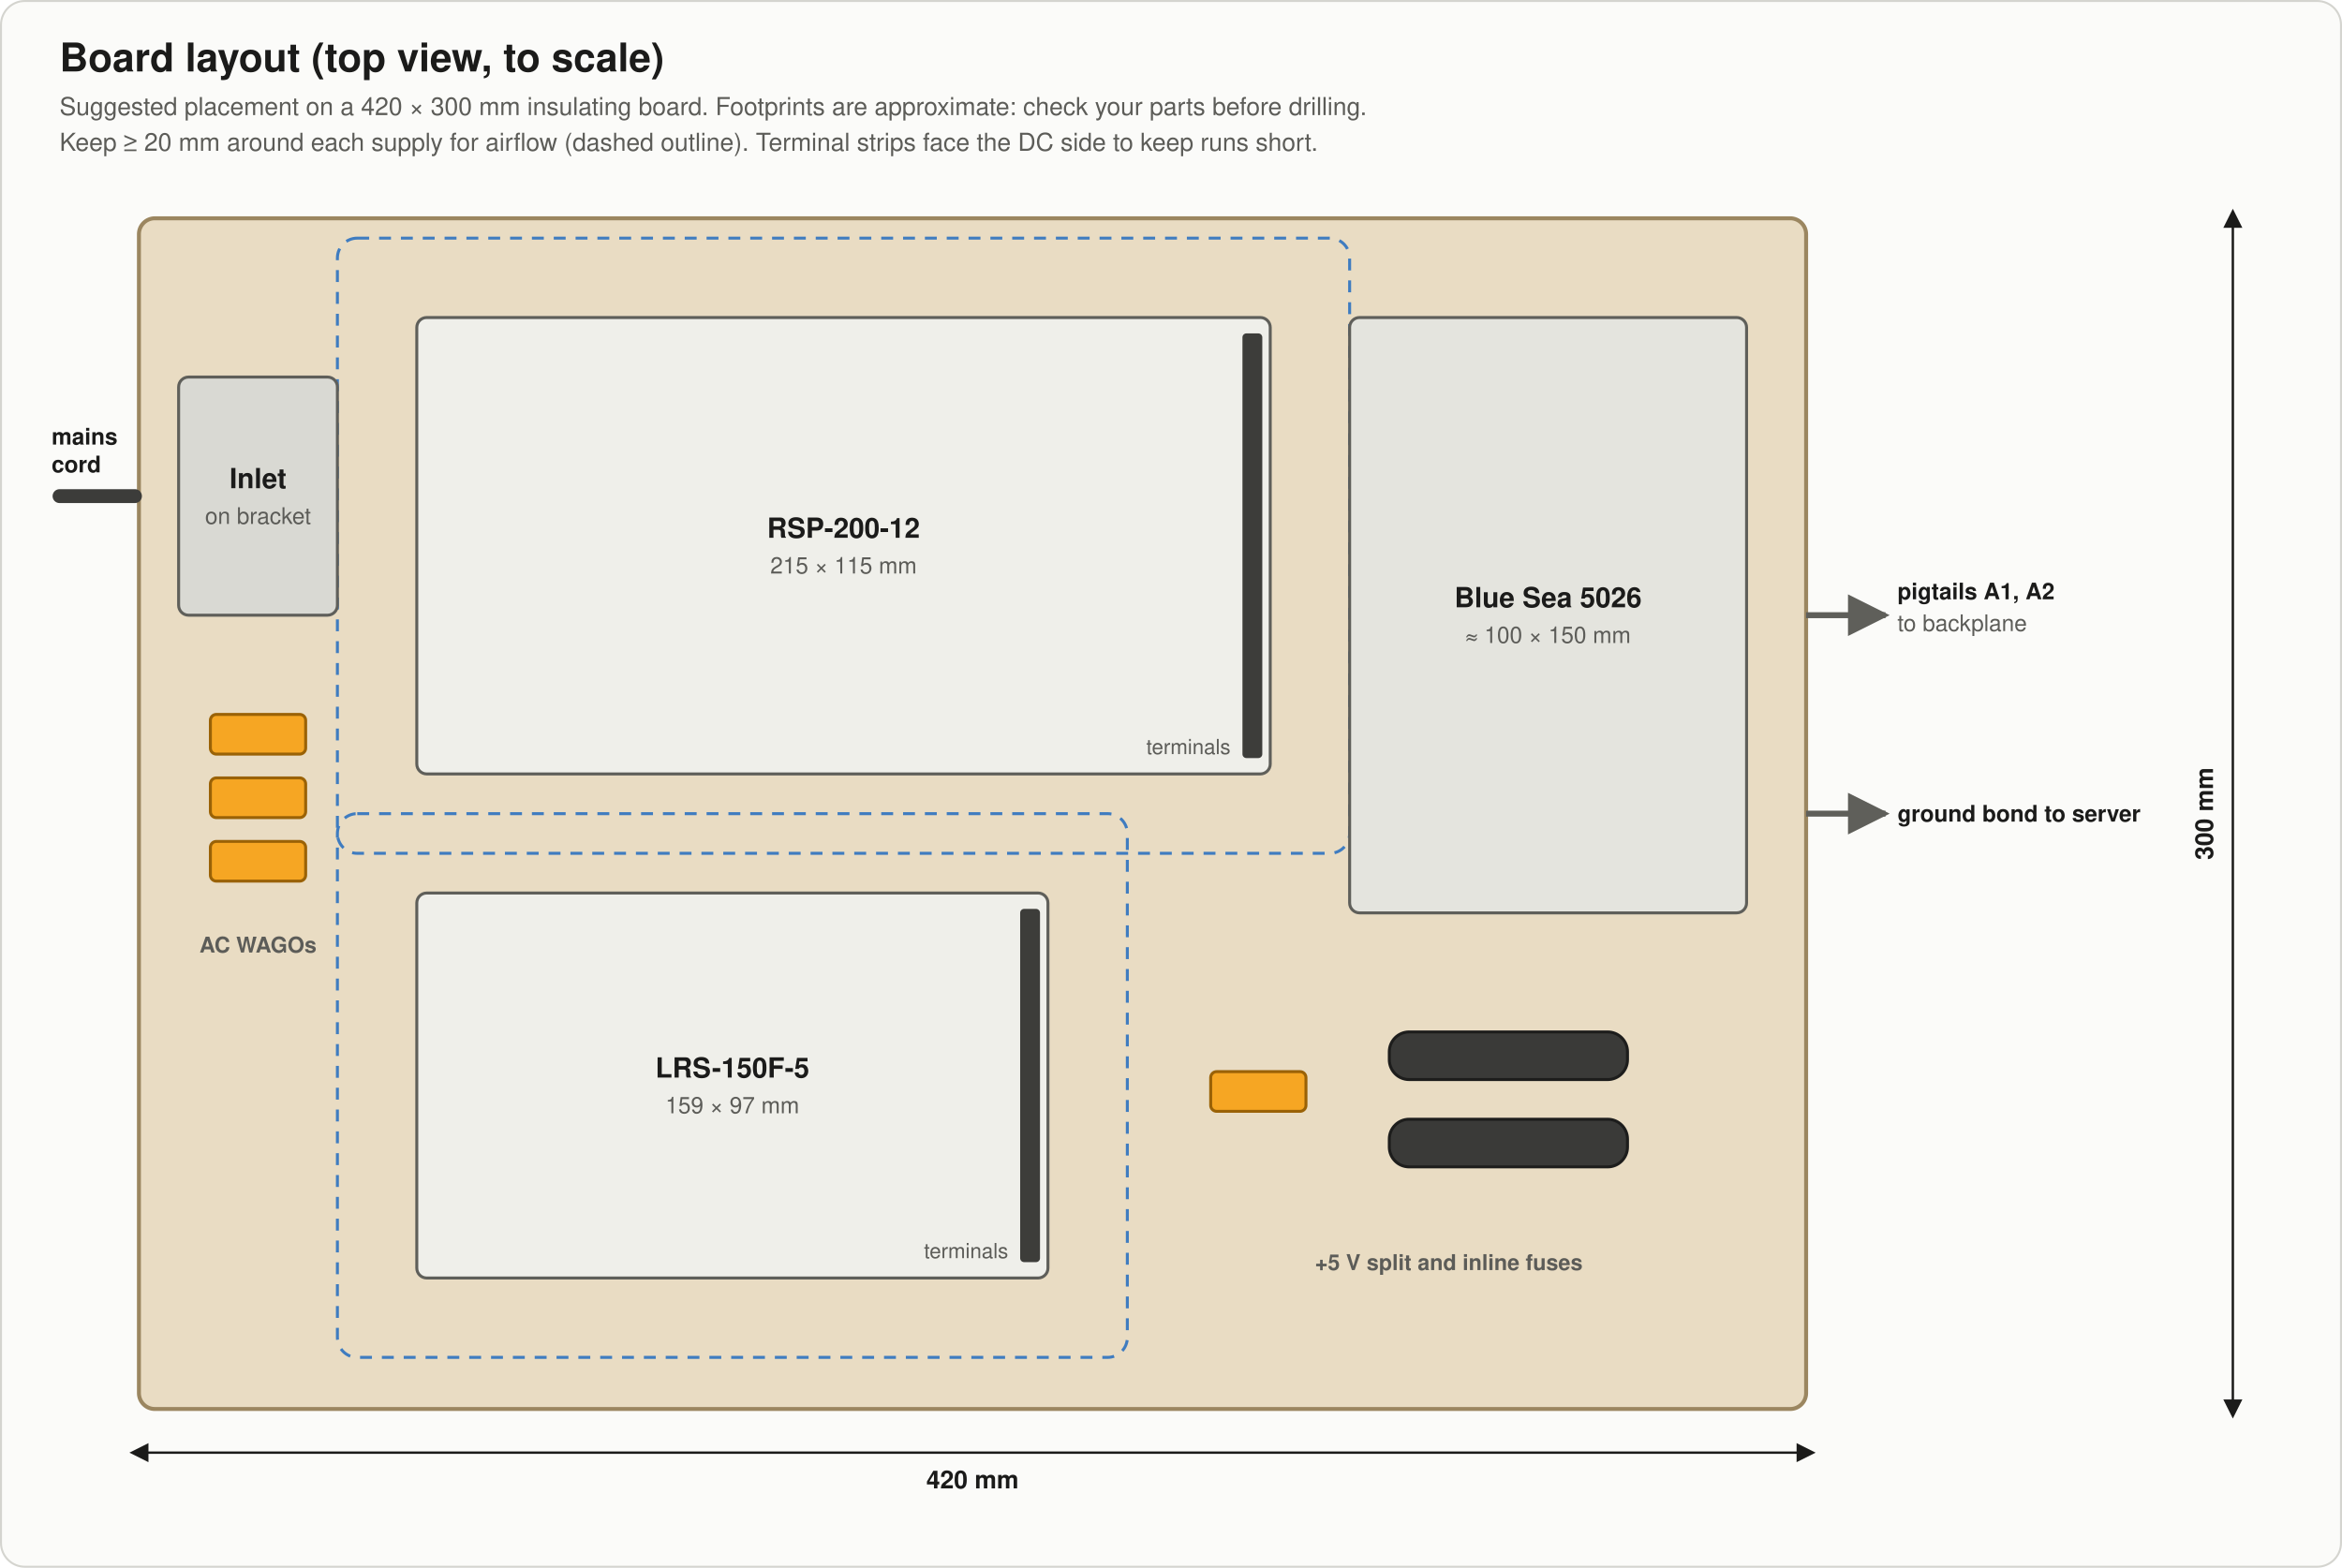
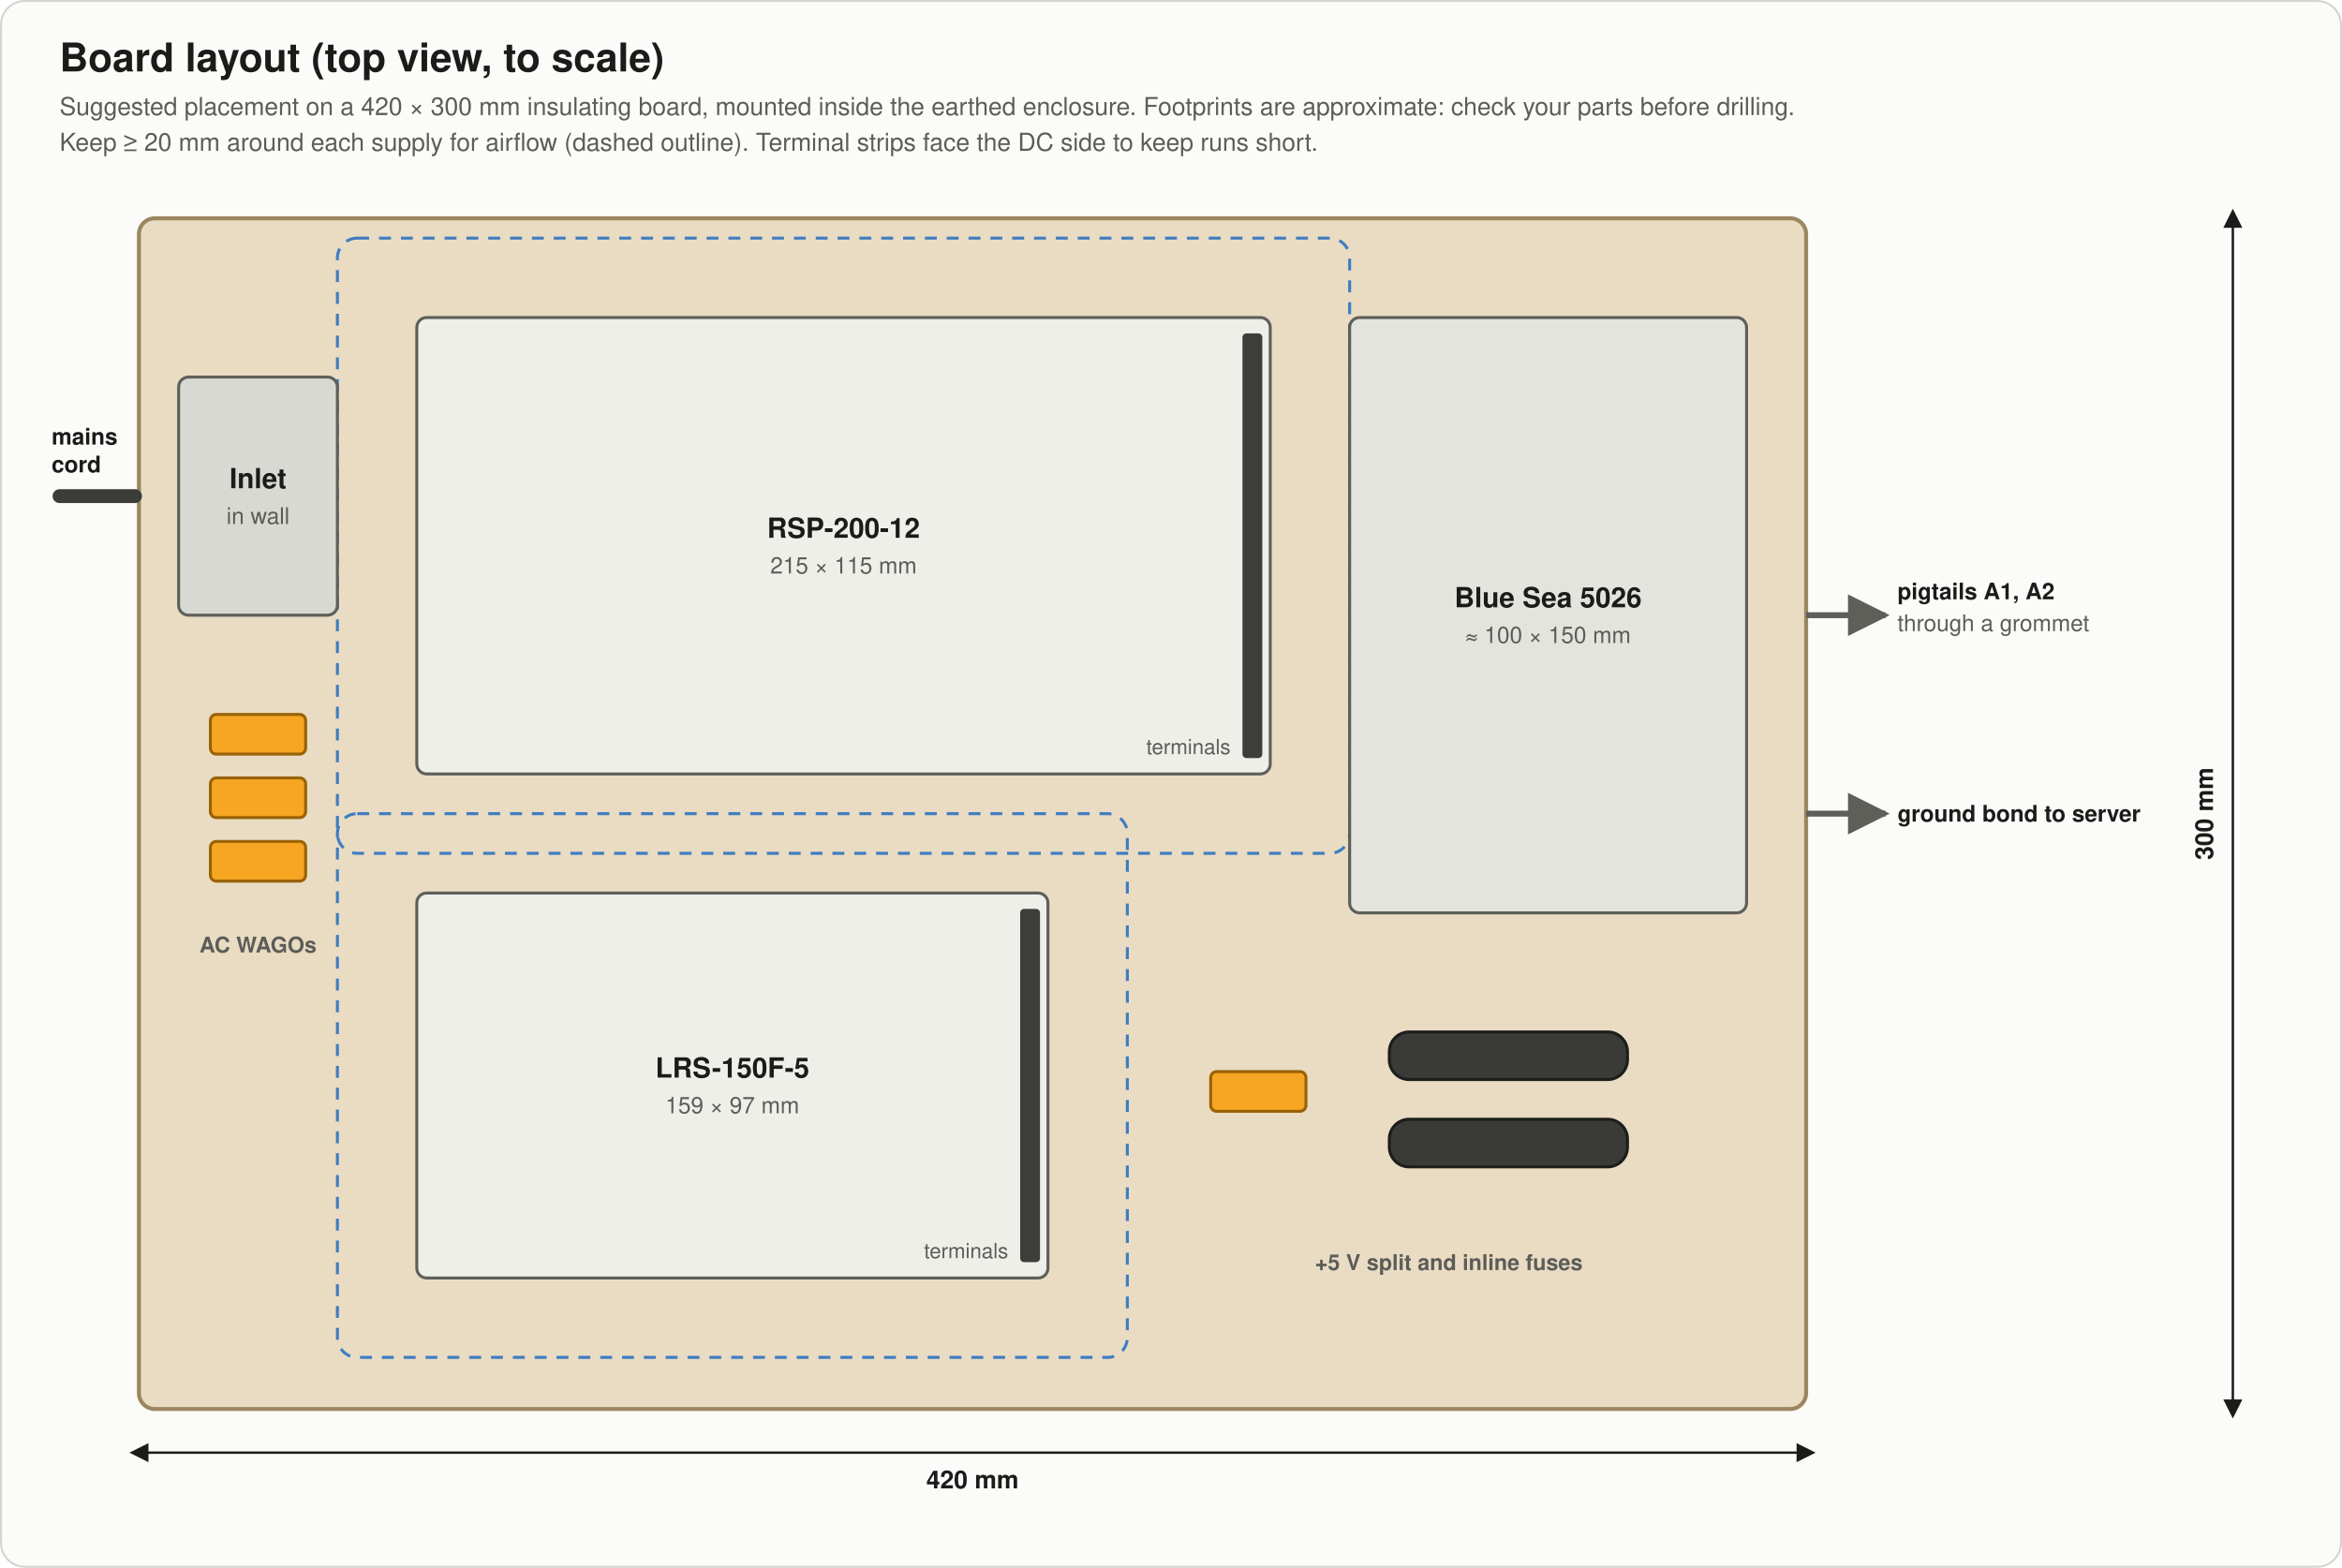
<svg xmlns="http://www.w3.org/2000/svg" viewBox="0 0 1180 790" width="1180" height="790" font-family="system-ui,-apple-system,'Segoe UI',Helvetica,Arial,sans-serif" role="img" aria-labelledby="t d">
  <rect x="0.5" y="0.5" width="1179" height="789" rx="12" fill="#fbfbf9" stroke="#d4d4cf" />
  <defs>
    <marker id="arr" viewBox="0 0 10 10" refX="9" refY="5" markerWidth="7" markerHeight="7" orient="auto">
      <path d="M0,0 L10,5 L0,10 z" fill="#5f5f5a" />
    </marker>
    <marker id="dim" viewBox="0 0 10 10" refX="5" refY="5" markerWidth="8" markerHeight="8" orient="auto-start-reverse">
      <path d="M0,0 L10,5 L0,10 z" fill="#1b1b1a" />
    </marker>
  </defs>
  <text x="30" y="36" font-size="20" font-weight="700" fill="#1b1b1a" text-anchor="start">Board layout (top view, to scale)</text>
-   <text x="30" y="58" font-size="12.5" font-weight="400" fill="#5c5c58" text-anchor="start">Suggested placement on a 420 × 300 mm insulating board. Footprints are approximate: check your parts before drilling.</text>
+   <text x="30" y="58" font-size="12.5" font-weight="400" fill="#5c5c58" text-anchor="start">Suggested placement on a 420 × 300 mm insulating board, mounted inside the earthed enclosure. Footprints are approximate: check your parts before drilling.</text>
  <text x="30" y="76" font-size="12.5" font-weight="400" fill="#5c5c58" text-anchor="start">Keep ≥ 20 mm around each supply for airflow (dashed outline). Terminal strips face the DC side to keep runs short.</text>
  <rect x="70.0" y="110.0" width="840.0" height="600.0" rx="8" fill="#e9dcc3" stroke="#9b8660" stroke-width="2" />
  <rect x="170.0" y="120.0" width="510.0" height="310.0" rx="10" fill="none" stroke="#3f7cc0" stroke-width="1.5" stroke-dasharray="6 5" />
  <rect x="170.0" y="410.0" width="398.0" height="274.0" rx="10" fill="none" stroke="#3f7cc0" stroke-width="1.5" stroke-dasharray="6 5" />
  <rect x="210.0" y="160.0" width="430.0" height="230.0" rx="5" fill="#efefea" stroke="#5f5f5a" stroke-width="1.5" />
  <text x="425.0" y="271.0" font-size="14" font-weight="700" fill="#1b1b1a" text-anchor="middle">RSP-200-12</text>
  <text x="425.0" y="289.0" font-size="11.5" font-weight="400" fill="#5c5c58" text-anchor="middle">215 × 115 mm</text>
  <rect x="626.0" y="168.0" width="10" height="214.0" rx="2" fill="#3d3d3a" stroke="none" stroke-width="1.5" />
  <text x="620.0" y="380.0" font-size="10.5" font-weight="400" fill="#5c5c58" text-anchor="end">terminals</text>
  <rect x="210.0" y="450.0" width="318.0" height="194.0" rx="5" fill="#efefea" stroke="#5f5f5a" stroke-width="1.5" />
  <text x="369.0" y="543.0" font-size="14" font-weight="700" fill="#1b1b1a" text-anchor="middle">LRS-150F-5</text>
  <text x="369.0" y="561.0" font-size="11.5" font-weight="400" fill="#5c5c58" text-anchor="middle">159 × 97 mm</text>
  <rect x="514.0" y="458.0" width="10" height="178.0" rx="2" fill="#3d3d3a" stroke="none" stroke-width="1.5" />
  <text x="508.0" y="634.0" font-size="10.5" font-weight="400" fill="#5c5c58" text-anchor="end">terminals</text>
  <rect x="680.0" y="160.0" width="200.0" height="300.0" rx="5" fill="#e4e4de" stroke="#5f5f5a" stroke-width="1.5" />
  <text x="780.0" y="306.0" font-size="14" font-weight="700" fill="#1b1b1a" text-anchor="middle">Blue Sea 5026</text>
  <text x="780.0" y="324.0" font-size="11.5" font-weight="400" fill="#5c5c58" text-anchor="middle">≈ 100 × 150 mm</text>
  <rect x="90.0" y="190.0" width="80.0" height="120.0" rx="5" fill="#d9d9d3" stroke="#5f5f5a" stroke-width="1.5" />
  <text x="130.0" y="246.0" font-size="14" font-weight="700" fill="#1b1b1a" text-anchor="middle">Inlet</text>
-   <text x="130.0" y="264.0" font-size="11.5" font-weight="400" fill="#5c5c58" text-anchor="middle">on bracket</text>
+   <text x="130.0" y="264.0" font-size="11.5" font-weight="400" fill="#5c5c58" text-anchor="middle">in wall</text>
  <rect x="106.0" y="360.0" width="48.0" height="20.0" rx="3" fill="#f6a623" stroke="#9a6206" stroke-width="1.5" />
  <rect x="106.0" y="392.0" width="48.0" height="20.0" rx="3" fill="#f6a623" stroke="#9a6206" stroke-width="1.5" />
  <rect x="106.0" y="424.0" width="48.0" height="20.0" rx="3" fill="#f6a623" stroke="#9a6206" stroke-width="1.5" />
  <text x="130.0" y="480.0" font-size="11" font-weight="600" fill="#5c5c58" text-anchor="middle">AC WAGOs</text>
  <rect x="610.0" y="540.0" width="48.0" height="20.0" rx="3" fill="#f6a623" stroke="#9a6206" stroke-width="1.5" />
  <rect x="700.0" y="520.0" width="120.0" height="24.0" rx="10" fill="#3a3a38" stroke="#1d1d1c" stroke-width="1.5" />
  <rect x="700.0" y="564.0" width="120.0" height="24.0" rx="10" fill="#3a3a38" stroke="#1d1d1c" stroke-width="1.5" />
  <text x="730.0" y="640.0" font-size="11" font-weight="600" fill="#5c5c58" text-anchor="middle">+5 V split and inline fuses</text>
  <path d="M910.0,310.0 l40,0" stroke="#5f5f5a" stroke-width="3" marker-end="url(#arr)" />
  <text x="956.0" y="302.0" font-size="11.5" font-weight="600" fill="#1b1b1a" text-anchor="start">pigtails A1, A2</text>
-   <text x="956.0" y="318.0" font-size="11.5" font-weight="400" fill="#5c5c58" text-anchor="start">to backplane</text>
+   <text x="956.0" y="318.0" font-size="11.5" font-weight="400" fill="#5c5c58" text-anchor="start">through a grommet</text>
  <path d="M910.0,410.0 l40,0" stroke="#5f5f5a" stroke-width="3" marker-end="url(#arr)" />
  <text x="956.0" y="414.0" font-size="11.5" font-weight="600" fill="#1b1b1a" text-anchor="start">ground bond to server</text>
  <path d="M30.0,250.0 l38,0" stroke="#3c3c3a" stroke-width="7" stroke-linecap="round" />
  <text x="26.0" y="224.0" font-size="11.5" font-weight="600" fill="#1b1b1a" text-anchor="start">mains</text>
  <text x="26.0" y="238.0" font-size="11.5" font-weight="600" fill="#1b1b1a" text-anchor="start">cord</text>
  <path d="M70.0,732.0 L910.0,732.0" stroke="#1b1b1a" stroke-width="1.2" marker-start="url(#dim)" marker-end="url(#dim)" />
  <text x="490.0" y="750.0" font-size="12.5" font-weight="600" fill="#1b1b1a" text-anchor="middle">420 mm</text>
  <path d="M1125.0,110.0 L1125.0,710.0" stroke="#1b1b1a" stroke-width="1.2" marker-start="url(#dim)" marker-end="url(#dim)" />
  <text x="1115.0" y="410.0" font-size="12.5" font-weight="600" fill="#1b1b1a" text-anchor="middle" transform="rotate(-90 1115.0 410.0)">300 mm</text>
</svg>
